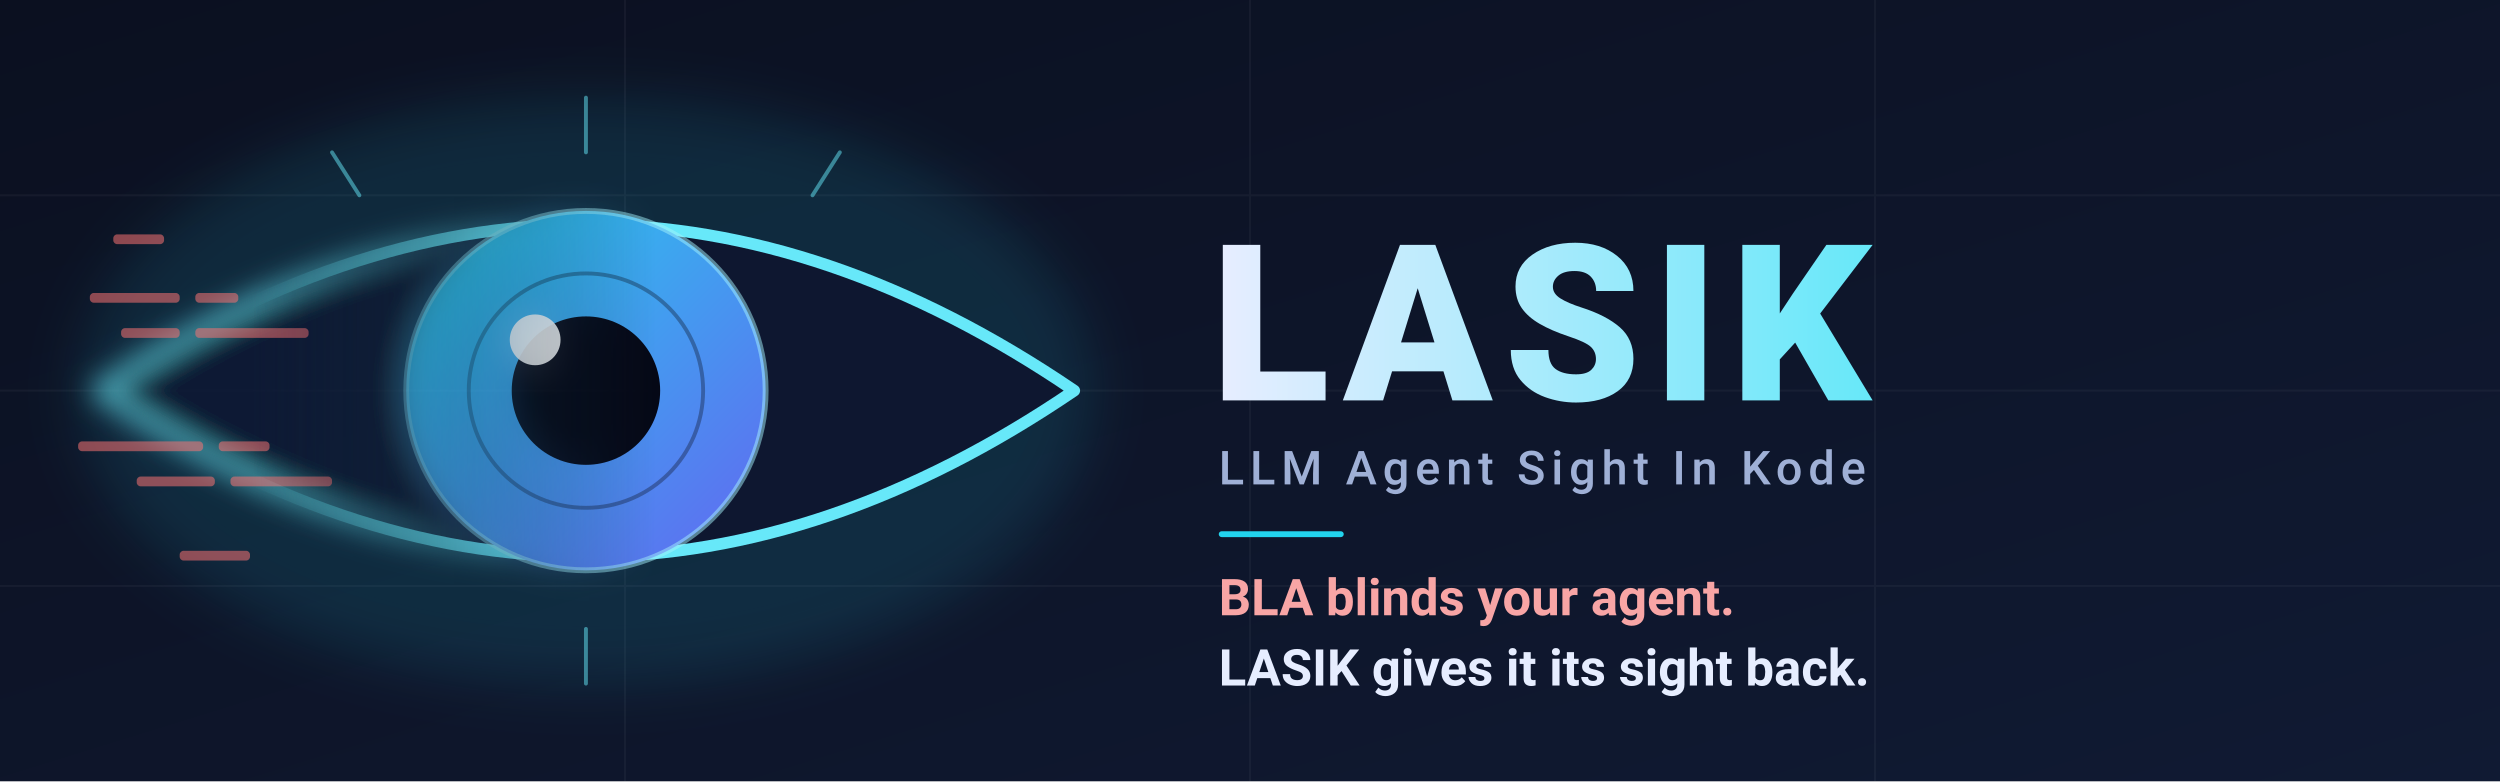
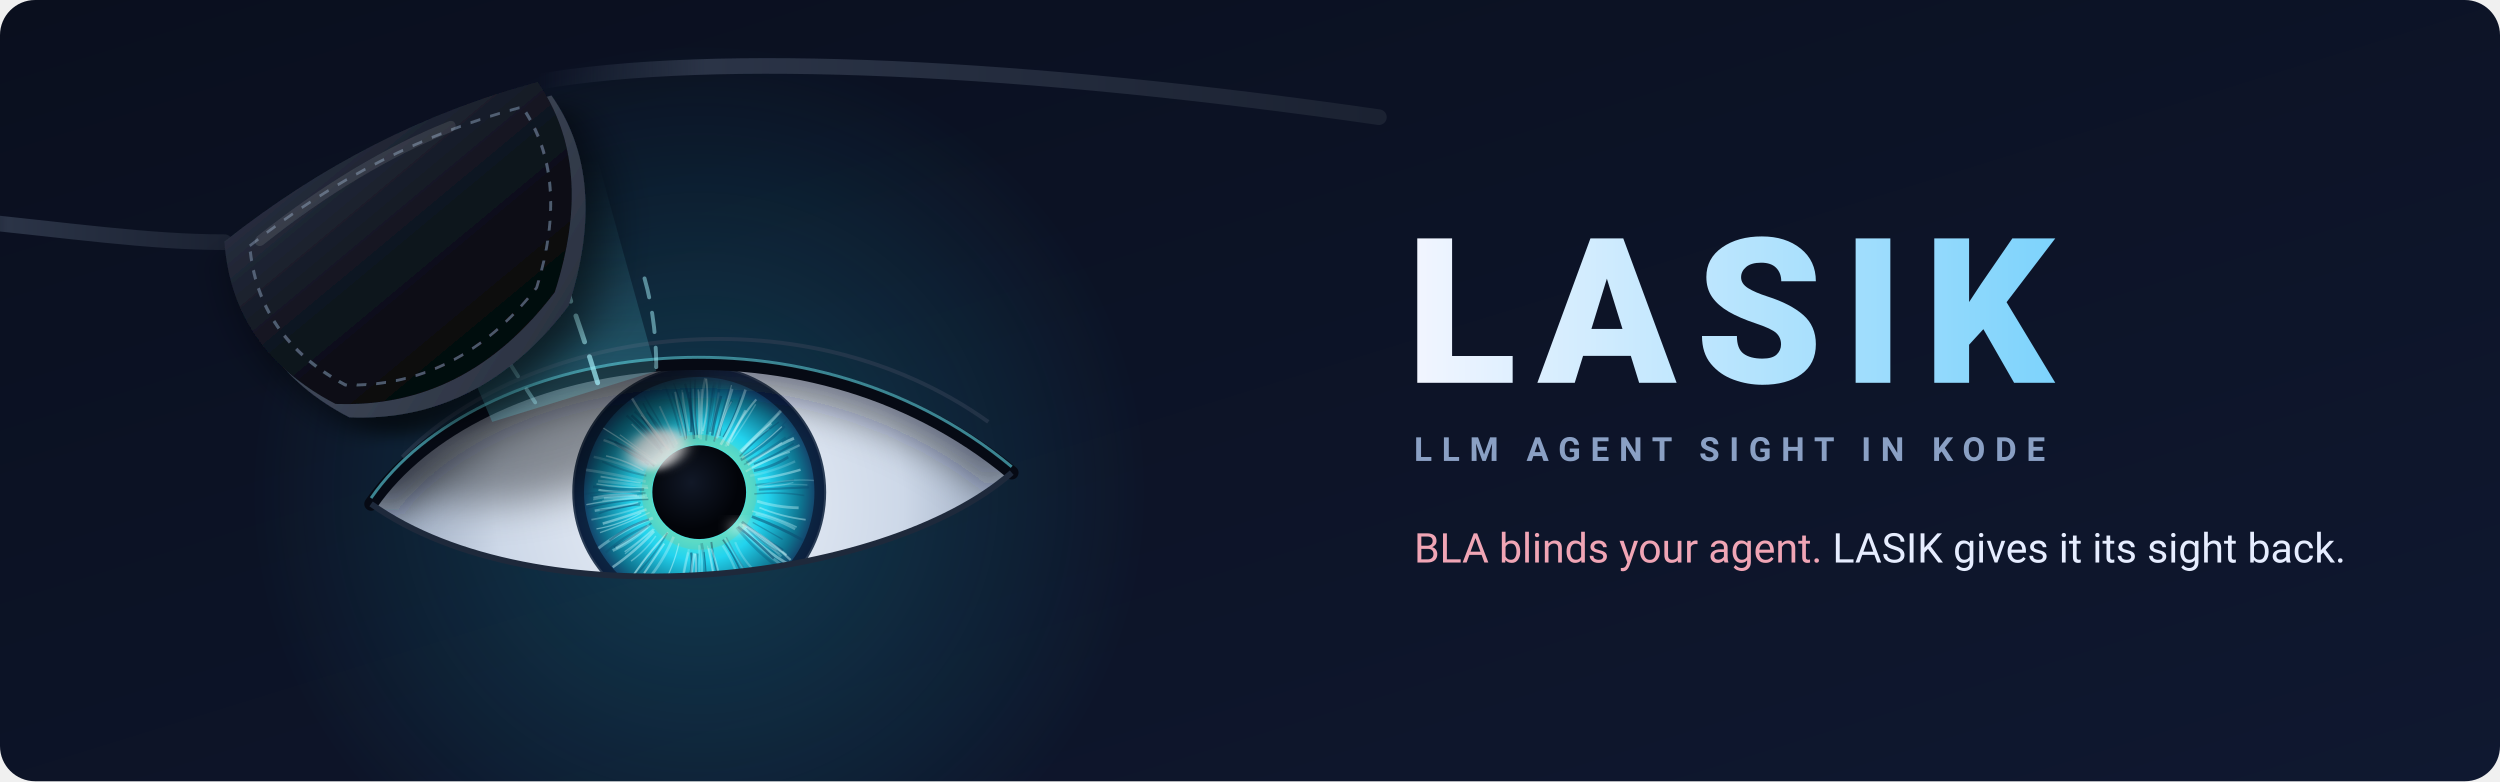
<svg xmlns="http://www.w3.org/2000/svg" viewBox="0 0 1280 400" width="1280" height="400" role="img" aria-labelledby="t d">
  <defs>
    <linearGradient id="bg" x1="0" y1="0" x2="1" y2="1">
-       <stop offset="0" stop-color="#0b1020" />
-       <stop offset="1" stop-color="#101a33" />
-     </linearGradient>
-     <linearGradient id="iris" x1="0" y1="0" x2="1" y2="1">
-       <stop offset="0" stop-color="#22d3ee" />
-       <stop offset="1" stop-color="#6366f1" />
+       <stop offset="0" stop-color="#0a0f1e" />
+       <stop offset="1" stop-color="#0f1830" />
    </linearGradient>
    <linearGradient id="word" x1="0" y1="0" x2="1" y2="0">
-       <stop offset="0" stop-color="#e6edff" />
-       <stop offset="1" stop-color="#67e8f9" />
-     </linearGradient>
-     <linearGradient id="fadeSharp" x1="60" y1="0" x2="520" y2="0" gradientUnits="userSpaceOnUse">
-       <stop offset="0.15" stop-color="#000" />
-       <stop offset="0.6" stop-color="#fff" />
-     </linearGradient>
-     <linearGradient id="fadeBlur" x1="60" y1="0" x2="520" y2="0" gradientUnits="userSpaceOnUse">
-       <stop offset="0.15" stop-color="#fff" />
-       <stop offset="0.6" stop-color="#000" />
-     </linearGradient>
-     <mask id="mSharp" maskUnits="userSpaceOnUse" x="0" y="0" width="640" height="400">
-       <rect width="640" height="400" fill="url(#fadeSharp)" />
-     </mask>
-     <mask id="mBlur" maskUnits="userSpaceOnUse" x="0" y="0" width="640" height="400">
-       <rect width="640" height="400" fill="url(#fadeBlur)" />
-     </mask>
-     <filter id="blur" x="-20%" y="-20%" width="140%" height="140%">
-       <feGaussianBlur stdDeviation="7" />
+       <stop offset="0" stop-color="#f1f5ff" />
+       <stop offset="1" stop-color="#7dd3fc" />
+     </linearGradient>
+     <clipPath id="card">
+       <rect width="1280" height="400" rx="18" />
+     </clipPath>
+     <clipPath id="eyeClip">
+       <path d="M184,238 C238,160 404,132 512,222 C446,280 268,298 184,238 Z" />
+     </clipPath>
+     <radialGradient id="sclera" cx="352" cy="238" r="190" gradientUnits="userSpaceOnUse">
+       <stop offset="0" stop-color="#eef3fa" />
+       <stop offset="0.55" stop-color="#cdd8e8" />
+       <stop offset="1" stop-color="#7d8ea8" />
+     </radialGradient>
+     <radialGradient id="iris" cx="352" cy="232" r="64" gradientUnits="userSpaceOnUse">
+       <stop offset="0.3" stop-color="#5eead4" />
+       <stop offset="0.55" stop-color="#22d3ee" />
+       <stop offset="0.82" stop-color="#0e7490" />
+       <stop offset="1" stop-color="#172554" />
+     </radialGradient>
+     <radialGradient id="pupil" cx="348" cy="227" r="24" gradientUnits="userSpaceOnUse">
+       <stop offset="0" stop-color="#111827" />
+       <stop offset="1" stop-color="#020409" />
+     </radialGradient>
+     <radialGradient id="glow" cx="352" cy="232" r="230" gradientUnits="userSpaceOnUse">
+       <stop offset="0" stop-color="#22d3ee" stop-opacity="0.22" />
+       <stop offset="1" stop-color="#22d3ee" stop-opacity="0" />
+     </radialGradient>
+     <linearGradient id="lidShade" x1="0" y1="0" x2="0" y2="1">
+       <stop offset="0" stop-color="#0b1222" stop-opacity="0.75" />
+       <stop offset="1" stop-color="#0b1222" stop-opacity="0" />
+     </linearGradient>
+     <linearGradient id="patchFace" x1="0" y1="0" x2="0.35" y2="1">
+       <stop offset="0" stop-color="#2a3142" />
+       <stop offset="0.45" stop-color="#121722" />
+       <stop offset="1" stop-color="#05070c" />
+     </linearGradient>
+     <linearGradient id="patchLining" x1="0" y1="0" x2="1" y2="1">
+       <stop offset="0" stop-color="#4b5568" />
+       <stop offset="1" stop-color="#262d3b" />
+     </linearGradient>
+     <linearGradient id="strap" x1="0" y1="0" x2="1" y2="0">
+       <stop offset="0" stop-color="#2b3447" stop-opacity="0" />
+       <stop offset="0.2" stop-color="#2b3447" />
+       <stop offset="1" stop-color="#1b2232" />
+     </linearGradient>
+     <linearGradient id="light" x1="0" y1="1" x2="0" y2="0">
+       <stop offset="0" stop-color="#67e8f9" stop-opacity="0.32" />
+       <stop offset="1" stop-color="#67e8f9" stop-opacity="0" />
+     </linearGradient>
+     <filter id="blur3" x="-50%" y="-50%" width="200%" height="200%">
+       <feGaussianBlur stdDeviation="3" />
    </filter>
-     <filter id="glow" x="-30%" y="-30%" width="160%" height="160%">
-       <feGaussianBlur stdDeviation="14" />
+     <filter id="blur10" x="-50%" y="-50%" width="200%" height="200%">
+       <feGaussianBlur stdDeviation="10" />
    </filter>
-     <g id="eye">
-       <path d="M50 200 Q300 30 550 200 Q300 370 50 200 Z" fill="#0e1730" stroke="#67e8f9" stroke-width="6" stroke-linejoin="round" />
-       <circle cx="300" cy="200" r="92" fill="url(#iris)" />
-       <circle cx="300" cy="200" r="92" fill="none" stroke="#a5f3fc" stroke-opacity=".5" stroke-width="3" />
-       <circle cx="300" cy="200" r="60" fill="none" stroke="#0b1020" stroke-opacity=".35" stroke-width="2" />
-       <circle cx="300" cy="200" r="38" fill="#050816" />
-       <circle cx="274" cy="174" r="13" fill="#fff" fill-opacity=".9" />
+     <filter id="drop" x="-40%" y="-40%" width="180%" height="180%">
+       <feDropShadow dx="6" dy="16" stdDeviation="12" flood-color="#000" flood-opacity="0.6" />
+     </filter>
+   </defs>
+   <rect width="1280" height="400" rx="18" fill="url(#bg)" />
+   <g clip-path="url(#card)">
+     <g transform="translate(6 20)">
+       <circle cx="352" cy="232" r="230" fill="url(#glow)" />
+       <g clip-path="url(#eyeClip)">
+         <path d="M184,238 C238,160 404,132 512,222 C446,280 268,298 184,238 Z" fill="url(#sclera)" />
+         <circle cx="352" cy="232" r="64" fill="url(#iris)" />
+         <path d="M355.5,205.6 Q356.9,191.4 359.2,177.3" stroke="#0c4a6e" stroke-opacity="0.30" stroke-width="0.99" fill="none" />
+         <path d="M344.8,205.4 Q342.2,193.1 338.2,181.1" stroke="#0c4a6e" stroke-opacity="0.30" stroke-width="0.83" fill="none" />
+         <path d="M349.7,202.8 Q347.2,188.5 347.5,173.9" stroke="#0c4a6e" stroke-opacity="0.58" stroke-width="0.75" fill="none" />
+         <path d="M345.5,204.8 Q341.7,192.9 339.7,180.6" stroke="#cffafe" stroke-opacity="0.40" stroke-width="0.99" fill="none" />
+         <path d="M336.2,210.0 Q326.6,198.9 319.2,186.1" stroke="#0c4a6e" stroke-opacity="0.31" stroke-width="1.36" fill="none" />
+         <path d="M336.0,252.6 Q324.5,264.4 315.9,278.5" stroke="#cffafe" stroke-opacity="0.47" stroke-width="1.01" fill="none" />
+         <path d="M376.8,250.7 Q384.6,255.6 391.5,261.8" stroke="#cffafe" stroke-opacity="0.22" stroke-width="0.91" fill="none" />
+         <path d="M352.7,205.0 Q353.0,192.1 353.4,179.2" stroke="#cffafe" stroke-opacity="0.27" stroke-width="1.45" fill="none" />
+         <path d="M345.5,204.6 Q344.7,189.8 338.8,176.1" stroke="#0c4a6e" stroke-opacity="0.58" stroke-width="0.65" fill="none" />
+         <path d="M353.6,202.2 Q352.0,187.8 355.1,173.6" stroke="#cffafe" stroke-opacity="0.28" stroke-width="1.27" fill="none" />
+         <path d="M370.4,257.6 Q374.3,267.1 382.2,274.0" stroke="#cffafe" stroke-opacity="0.25" stroke-width="1.10" fill="none" />
+         <path d="M325.5,249.8 Q317.6,257.3 307.7,261.9" stroke="#cffafe" stroke-opacity="0.37" stroke-width="1.46" fill="none" />
+         <path d="M376.8,217.9 Q387.9,209.9 400.5,204.4" stroke="#cffafe" stroke-opacity="0.45" stroke-width="1.47" fill="none" />
+         <path d="M329.0,218.6 Q318.3,209.7 305.0,204.7" stroke="#0c4a6e" stroke-opacity="0.57" stroke-width="0.86" fill="none" />
+         <path d="M338.9,254.8 Q334.6,265.3 327.6,274.4" stroke="#cffafe" stroke-opacity="0.33" stroke-width="1.41" fill="none" />
+         <path d="M353.8,261.0 Q352.2,276.4 355.8,291.6" stroke="#cffafe" stroke-opacity="0.25" stroke-width="1.19" fill="none" />
+         <path d="M327.5,247.8 Q318.6,255.1 308.2,260.2" stroke="#0c4a6e" stroke-opacity="0.45" stroke-width="1.02" fill="none" />
+         <path d="M339.1,209.4 Q331.7,195.9 323.8,182.6" stroke="#0c4a6e" stroke-opacity="0.30" stroke-width="0.85" fill="none" />
+         <path d="M326.1,217.9 Q315.5,209.6 302.6,205.2" stroke="#0c4a6e" stroke-opacity="0.41" stroke-width="1.04" fill="none" />
+         <path d="M321.6,231.3 Q311.0,232.7 300.4,230.8" stroke="#cffafe" stroke-opacity="0.45" stroke-width="1.15" fill="none" />
+         <path d="M374.2,249.8 Q384.7,261.7 398.7,269.5" stroke="#cffafe" stroke-opacity="0.45" stroke-width="1.42" fill="none" />
+         <path d="M347.0,202.2 Q343.2,191.3 343.2,179.6" stroke="#cffafe" stroke-opacity="0.23" stroke-width="0.67" fill="none" />
+         <path d="M351.1,263.4 Q349.8,276.1 350.4,289.0" stroke="#0c4a6e" stroke-opacity="0.33" stroke-width="1.47" fill="none" />
+         <path d="M357.9,201.8 Q360.7,191.5 362.0,180.9" stroke="#cffafe" stroke-opacity="0.21" stroke-width="1.05" fill="none" />
+         <path d="M352.1,201.8 Q351.3,191.1 352.1,180.4" stroke="#cffafe" stroke-opacity="0.20" stroke-width="0.81" fill="none" />
+         <path d="M346.4,262.8 Q343.9,271.9 343.0,281.3" stroke="#cffafe" stroke-opacity="0.24" stroke-width="1.38" fill="none" />
+         <path d="M323.1,232.9 Q309.6,234.1 296.1,233.8" stroke="#0c4a6e" stroke-opacity="0.30" stroke-width="1.12" fill="none" />
+         <path d="M362.4,203.2 Q363.3,193.4 368.8,185.1" stroke="#0c4a6e" stroke-opacity="0.34" stroke-width="1.24" fill="none" />
+         <path d="M374.7,248.3 Q386.3,255.3 396.7,264.2" stroke="#cffafe" stroke-opacity="0.45" stroke-width="1.09" fill="none" />
+         <path d="M336.0,207.6 Q332.2,198.2 325.0,190.9" stroke="#0c4a6e" stroke-opacity="0.31" stroke-width="1.02" fill="none" />
+         <path d="M375.3,252.6 Q384.2,261.9 394.5,269.6" stroke="#cffafe" stroke-opacity="0.26" stroke-width="1.40" fill="none" />
+         <path d="M374.8,213.3 Q387.5,205.7 397.5,194.6" stroke="#0c4a6e" stroke-opacity="0.29" stroke-width="0.70" fill="none" />
+         <path d="M351.7,204.2 Q352.4,191.8 351.5,179.4" stroke="#cffafe" stroke-opacity="0.41" stroke-width="0.83" fill="none" />
+         <path d="M354.5,262.6 Q355.7,272.7 356.1,282.7" stroke="#0c4a6e" stroke-opacity="0.45" stroke-width="0.61" fill="none" />
+         <path d="M375.9,250.0 Q383.9,257.5 393.3,263.1" stroke="#cffafe" stroke-opacity="0.18" stroke-width="1.46" fill="none" />
+         <path d="M352.0,259.1 Q352.1,271.9 352.0,284.7" stroke="#cffafe" stroke-opacity="0.24" stroke-width="1.00" fill="none" />
+         <path d="M356.8,260.6 Q359.2,271.1 360.4,281.8" stroke="#cffafe" stroke-opacity="0.39" stroke-width="1.00" fill="none" />
+         <path d="M334.5,253.9 Q324.8,265.6 315.5,277.6" stroke="#cffafe" stroke-opacity="0.20" stroke-width="0.65" fill="none" />
+         <path d="M371.2,250.0 Q381.3,262.7 394.6,272.0" stroke="#0c4a6e" stroke-opacity="0.31" stroke-width="1.41" fill="none" />
+         <path d="M358.2,257.5 Q360.2,273.5 365.8,288.6" stroke="#0c4a6e" stroke-opacity="0.53" stroke-width="0.99" fill="none" />
+         <path d="M320.8,237.5 Q309.6,239.6 298.5,241.5" stroke="#cffafe" stroke-opacity="0.37" stroke-width="1.28" fill="none" />
+         <path d="M353.2,258.1 Q355.8,270.3 354.2,282.8" stroke="#0c4a6e" stroke-opacity="0.28" stroke-width="1.36" fill="none" />
+         <path d="M373.3,215.5 Q385.7,208.5 395.7,198.2" stroke="#0c4a6e" stroke-opacity="0.39" stroke-width="1.46" fill="none" />
+         <path d="M359.9,205.6 Q364.7,191.5 368.5,177.1" stroke="#cffafe" stroke-opacity="0.45" stroke-width="0.63" fill="none" />
+         <path d="M378.1,223.6 Q390.0,221.4 401.1,216.2" stroke="#cffafe" stroke-opacity="0.20" stroke-width="1.21" fill="none" />
+         <path d="M328.3,245.2 Q313.1,250.9 300.1,260.9" stroke="#cffafe" stroke-opacity="0.37" stroke-width="1.46" fill="none" />
+         <path d="M373.8,247.2 Q383.8,255.2 394.9,261.8" stroke="#0c4a6e" stroke-opacity="0.43" stroke-width="1.48" fill="none" />
+         <path d="M341.6,258.2 Q338.8,270.7 332.2,281.8" stroke="#cffafe" stroke-opacity="0.48" stroke-width="0.63" fill="none" />
+         <path d="M322.0,227.2 Q311.7,225.8 301.5,224.0" stroke="#cffafe" stroke-opacity="0.39" stroke-width="0.91" fill="none" />
+         <path d="M325.2,233.7 Q314.2,234.6 303.2,235.1" stroke="#cffafe" stroke-opacity="0.31" stroke-width="1.29" fill="none" />
+         <path d="M368.4,206.5 Q375.0,197.0 380.9,187.0" stroke="#cffafe" stroke-opacity="0.30" stroke-width="0.72" fill="none" />
+         <path d="M374.9,217.9 Q388.5,210.7 401.1,201.8" stroke="#0c4a6e" stroke-opacity="0.27" stroke-width="0.84" fill="none" />
+         <path d="M372.5,248.1 Q384.4,254.9 394.0,264.9" stroke="#cffafe" stroke-opacity="0.24" stroke-width="1.43" fill="none" />
+         <path d="M380.0,217.6 Q390.7,213.4 400.4,207.1" stroke="#0c4a6e" stroke-opacity="0.41" stroke-width="0.97" fill="none" />
+         <path d="M335.7,210.5 Q330.5,200.5 322.3,192.7" stroke="#cffafe" stroke-opacity="0.38" stroke-width="0.63" fill="none" />
+         <path d="M351.0,202.8 Q349.0,188.5 350.0,174.0" stroke="#0c4a6e" stroke-opacity="0.53" stroke-width="0.92" fill="none" />
+         <path d="M356.2,202.4 Q358.5,189.1 359.9,175.6" stroke="#0c4a6e" stroke-opacity="0.27" stroke-width="1.47" fill="none" />
+         <path d="M381.9,230.0 Q394.5,227.3 407.4,228.3" stroke="#cffafe" stroke-opacity="0.19" stroke-width="0.70" fill="none" />
+         <path d="M320.2,233.6 Q309.0,232.4 297.8,234.8" stroke="#cffafe" stroke-opacity="0.37" stroke-width="1.02" fill="none" />
+         <path d="M358.1,260.9 Q363.0,272.9 363.3,285.9" stroke="#cffafe" stroke-opacity="0.40" stroke-width="1.05" fill="none" />
+         <path d="M330.3,217.5 Q316.8,207.8 302.6,199.0" stroke="#cffafe" stroke-opacity="0.47" stroke-width="0.67" fill="none" />
+         <path d="M324.0,216.7 Q314.5,209.3 303.0,205.3" stroke="#cffafe" stroke-opacity="0.32" stroke-width="1.16" fill="none" />
+         <path d="M326.3,245.9 Q315.1,249.4 306.0,256.8" stroke="#0c4a6e" stroke-opacity="0.43" stroke-width="1.12" fill="none" />
+         <path d="M322.0,237.4 Q311.8,240.9 301.0,241.2" stroke="#0c4a6e" stroke-opacity="0.40" stroke-width="0.71" fill="none" />
+         <path d="M346.7,261.2 Q343.3,276.0 341.3,291.0" stroke="#cffafe" stroke-opacity="0.23" stroke-width="1.03" fill="none" />
+         <path d="M376.4,250.4 Q384.1,257.7 393.3,263.0" stroke="#0c4a6e" stroke-opacity="0.29" stroke-width="0.85" fill="none" />
+         <path d="M373.1,211.0 Q383.8,200.8 394.2,190.0" stroke="#cffafe" stroke-opacity="0.38" stroke-width="1.48" fill="none" />
+         <path d="M364.1,256.3 Q372.4,268.1 376.8,282.0" stroke="#0c4a6e" stroke-opacity="0.58" stroke-width="0.85" fill="none" />
+         <path d="M323.5,220.9 Q314.5,215.8 304.3,213.4" stroke="#cffafe" stroke-opacity="0.46" stroke-width="0.77" fill="none" />
+         <path d="M324.9,223.5 Q313.2,221.4 302.3,216.3" stroke="#0c4a6e" stroke-opacity="0.30" stroke-width="1.01" fill="none" />
+         <path d="M347.9,201.3 Q348.4,188.7 344.7,176.4" stroke="#0c4a6e" stroke-opacity="0.60" stroke-width="1.17" fill="none" />
+         <path d="M325.7,234.9 Q309.8,235.3 294.2,238.4" stroke="#cffafe" stroke-opacity="0.42" stroke-width="0.71" fill="none" />
+         <path d="M365.4,208.6 Q370.6,199.3 376.0,190.1" stroke="#cffafe" stroke-opacity="0.25" stroke-width="1.20" fill="none" />
+         <path d="M381.6,236.6 Q392.0,239.8 402.9,240.0" stroke="#cffafe" stroke-opacity="0.38" stroke-width="1.43" fill="none" />
+         <path d="M372.5,211.7 Q383.5,202.6 392.8,191.7" stroke="#cffafe" stroke-opacity="0.18" stroke-width="1.00" fill="none" />
+         <path d="M325.3,249.3 Q313.5,254.2 304.1,263.0" stroke="#0c4a6e" stroke-opacity="0.34" stroke-width="1.21" fill="none" />
+         <path d="M325.9,229.9 Q312.5,229.8 299.4,227.8" stroke="#cffafe" stroke-opacity="0.40" stroke-width="0.73" fill="none" />
+         <path d="M380.6,228.3 Q390.7,227.5 400.6,225.7" stroke="#0c4a6e" stroke-opacity="0.28" stroke-width="1.15" fill="none" />
+         <path d="M335.7,252.8 Q328.4,265.9 317.4,276.3" stroke="#0c4a6e" stroke-opacity="0.33" stroke-width="0.86" fill="none" />
+         <path d="M324.5,232.5 Q308.6,230.7 292.7,233.0" stroke="#0c4a6e" stroke-opacity="0.28" stroke-width="1.02" fill="none" />
+         <path d="M379.0,244.5 Q392.6,249.6 405.3,256.7" stroke="#0c4a6e" stroke-opacity="0.53" stroke-width="1.42" fill="none" />
+         <path d="M364.2,203.8 Q370.1,194.0 373.2,183.0" stroke="#0c4a6e" stroke-opacity="0.53" stroke-width="0.69" fill="none" />
+         <path d="M364.0,259.3 Q370.3,268.7 373.1,279.8" stroke="#cffafe" stroke-opacity="0.26" stroke-width="1.20" fill="none" />
+         <path d="M326.0,235.7 Q309.9,236.0 294.3,240.2" stroke="#0c4a6e" stroke-opacity="0.43" stroke-width="0.74" fill="none" />
+         <path d="M380.8,243.1 Q391.5,245.5 401.1,250.9" stroke="#cffafe" stroke-opacity="0.32" stroke-width="1.35" fill="none" />
+         <path d="M328.5,250.8 Q321.5,257.1 313.8,262.5" stroke="#cffafe" stroke-opacity="0.39" stroke-width="0.68" fill="none" />
+         <path d="M324.5,222.8 Q311.7,216.9 298.0,213.9" stroke="#cffafe" stroke-opacity="0.20" stroke-width="1.23" fill="none" />
+         <path d="M382.8,239.9 Q394.2,244.6 406.5,246.1" stroke="#cffafe" stroke-opacity="0.41" stroke-width="0.90" fill="none" />
+         <path d="M329.8,254.4 Q324.5,261.9 317.1,267.3" stroke="#cffafe" stroke-opacity="0.35" stroke-width="0.75" fill="none" />
+         <path d="M329.1,251.0 Q321.6,257.2 314.0,263.5" stroke="#cffafe" stroke-opacity="0.32" stroke-width="0.65" fill="none" />
+         <path d="M332.3,209.8 Q325.9,200.2 317.2,192.6" stroke="#0c4a6e" stroke-opacity="0.51" stroke-width="1.34" fill="none" />
+         <path d="M373.7,211.4 Q380.1,202.9 389.0,196.9" stroke="#cffafe" stroke-opacity="0.30" stroke-width="1.29" fill="none" />
+         <path d="M379.0,219.3 Q391.3,213.8 403.4,207.9" stroke="#cffafe" stroke-opacity="0.30" stroke-width="1.16" fill="none" />
+         <path d="M353.9,200.7 Q357.3,187.5 355.6,173.9" stroke="#cffafe" stroke-opacity="0.47" stroke-width="0.92" fill="none" />
+         <path d="M334.1,258.3 Q329.0,265.9 323.8,273.5" stroke="#cffafe" stroke-opacity="0.48" stroke-width="1.03" fill="none" />
+         <path d="M347.9,262.9 Q348.9,272.0 345.6,280.6" stroke="#0c4a6e" stroke-opacity="0.59" stroke-width="1.15" fill="none" />
+         <path d="M379.1,241.7 Q390.9,244.6 401.9,249.9" stroke="#cffafe" stroke-opacity="0.35" stroke-width="0.81" fill="none" />
+         <path d="M363.0,207.7 Q371.0,194.4 375.7,179.5" stroke="#cffafe" stroke-opacity="0.44" stroke-width="1.37" fill="none" />
+         <path d="M371.9,249.7 Q381.5,257.3 390.2,266.0" stroke="#0c4a6e" stroke-opacity="0.60" stroke-width="1.24" fill="none" />
+         <path d="M380.0,221.0 Q389.4,219.2 397.6,214.0" stroke="#0c4a6e" stroke-opacity="0.43" stroke-width="1.41" fill="none" />
+         <path d="M366.6,208.2 Q372.0,195.2 381.2,184.5" stroke="#cffafe" stroke-opacity="0.45" stroke-width="1.10" fill="none" />
+         <path d="M379.4,247.5 Q387.1,251.8 394.7,256.2" stroke="#0c4a6e" stroke-opacity="0.34" stroke-width="0.66" fill="none" />
+         <path d="M324.2,234.4 Q313.3,235.3 302.4,236.3" stroke="#cffafe" stroke-opacity="0.26" stroke-width="0.60" fill="none" />
+         <path d="M328.9,252.0 Q319.3,262.3 307.7,270.4" stroke="#cffafe" stroke-opacity="0.45" stroke-width="1.31" fill="none" />
+         <path d="M356.2,259.4 Q359.3,273.3 360.4,287.5" stroke="#cffafe" stroke-opacity="0.24" stroke-width="0.68" fill="none" />
+         <path d="M365.9,207.1 Q371.3,198.9 375.5,190.0" stroke="#cffafe" stroke-opacity="0.27" stroke-width="1.05" fill="none" />
+         <path d="M333.2,208.5 Q327.9,198.1 318.9,190.6" stroke="#0c4a6e" stroke-opacity="0.33" stroke-width="1.34" fill="none" />
+         <path d="M365.3,255.5 Q372.8,267.3 379.1,279.8" stroke="#cffafe" stroke-opacity="0.22" stroke-width="1.15" fill="none" />
+         <path d="M333.1,212.0 Q324.9,201.4 314.8,192.7" stroke="#0c4a6e" stroke-opacity="0.41" stroke-width="1.19" fill="none" />
+         <path d="M382.0,229.0 Q396.0,224.9 410.8,226.0" stroke="#cffafe" stroke-opacity="0.22" stroke-width="0.72" fill="none" />
+         <path d="M349.4,204.8 Q348.1,192.7 347.0,180.6" stroke="#0c4a6e" stroke-opacity="0.39" stroke-width="1.35" fill="none" />
+         <path d="M350.4,203.9 Q349.4,191.5 348.9,179.0" stroke="#cffafe" stroke-opacity="0.19" stroke-width="0.96" fill="none" />
+         <path d="M374.1,212.0 Q379.6,204.4 387.9,199.6" stroke="#cffafe" stroke-opacity="0.24" stroke-width="0.84" fill="none" />
+         <path d="M322.3,242.6 Q311.6,248.7 299.4,250.8" stroke="#cffafe" stroke-opacity="0.44" stroke-width="0.65" fill="none" />
+         <path d="M324.6,226.6 Q309.3,222.7 293.6,220.5" stroke="#cffafe" stroke-opacity="0.25" stroke-width="1.41" fill="none" />
+         <path d="M326.6,242.4 Q314.2,248.3 301.2,252.7" stroke="#cffafe" stroke-opacity="0.38" stroke-width="0.70" fill="none" />
+         <path d="M340.7,207.4 Q336.2,197.7 331.7,188.0" stroke="#cffafe" stroke-opacity="0.33" stroke-width="0.94" fill="none" />
+         <path d="M321.2,234.2 Q309.4,233.2 297.7,235.8" stroke="#cffafe" stroke-opacity="0.29" stroke-width="0.84" fill="none" />
+         <path d="M335.2,205.5 Q328.1,196.7 323.2,186.5" stroke="#0c4a6e" stroke-opacity="0.41" stroke-width="0.82" fill="none" />
+         <path d="M361.9,204.0 Q363.6,194.3 368.5,185.6" stroke="#cffafe" stroke-opacity="0.31" stroke-width="0.68" fill="none" />
+         <path d="M323.2,239.3 Q310.3,243.7 296.8,246.1" stroke="#cffafe" stroke-opacity="0.29" stroke-width="0.89" fill="none" />
+         <path d="M327.0,213.9 Q319.0,208.4 311.4,202.6" stroke="#cffafe" stroke-opacity="0.41" stroke-width="0.61" fill="none" />
+         <path d="M325.2,215.9 Q315.8,213.0 308.7,206.0" stroke="#0c4a6e" stroke-opacity="0.31" stroke-width="1.42" fill="none" />
+         <path d="M346.8,200.7 Q344.7,190.9 343.5,180.9" stroke="#cffafe" stroke-opacity="0.35" stroke-width="0.77" fill="none" />
+         <path d="M342.6,203.1 Q339.3,188.9 333.5,175.4" stroke="#0c4a6e" stroke-opacity="0.30" stroke-width="1.03" fill="none" />
+         <path d="M326.6,249.0 Q318.1,255.0 309.3,260.7" stroke="#cffafe" stroke-opacity="0.32" stroke-width="1.47" fill="none" />
+         <path d="M360.8,204.4 Q365.1,191.9 368.9,179.1" stroke="#cffafe" stroke-opacity="0.41" stroke-width="1.37" fill="none" />
+         <path d="M325.6,229.1 Q312.9,227.3 300.2,226.3" stroke="#cffafe" stroke-opacity="0.23" stroke-width="1.41" fill="none" />
+         <path d="M359.6,206.1 Q364.0,190.3 368.8,174.6" stroke="#0c4a6e" stroke-opacity="0.38" stroke-width="0.93" fill="none" />
+         <path d="M330.2,210.0 Q323.8,203.6 317.4,197.1" stroke="#cffafe" stroke-opacity="0.37" stroke-width="0.75" fill="none" />
+         <path d="M380.2,232.9 Q393.0,231.6 405.8,233.7" stroke="#0c4a6e" stroke-opacity="0.35" stroke-width="0.81" fill="none" />
+         <path d="M376.1,216.8 Q386.5,210.9 396.3,204.0" stroke="#0c4a6e" stroke-opacity="0.30" stroke-width="1.25" fill="none" />
+         <path d="M374.1,248.4 Q387.4,256.2 398.8,266.7" stroke="#cffafe" stroke-opacity="0.46" stroke-width="1.15" fill="none" />
+         <path d="M357.8,201.2 Q361.2,188.0 362.8,174.4" stroke="#0c4a6e" stroke-opacity="0.33" stroke-width="1.48" fill="none" />
+         <path d="M358.6,203.0 Q360.3,192.7 363.2,182.7" stroke="#0c4a6e" stroke-opacity="0.54" stroke-width="1.32" fill="none" />
+         <path d="M382.5,230.7 Q395.4,230.0 408.3,229.5" stroke="#0c4a6e" stroke-opacity="0.40" stroke-width="1.14" fill="none" />
+         <path d="M365.8,255.1 Q372.4,267.6 380.3,279.3" stroke="#0c4a6e" stroke-opacity="0.29" stroke-width="0.73" fill="none" />
+         <path d="M325.0,240.8 Q313.9,244.8 302.6,248.1" stroke="#cffafe" stroke-opacity="0.43" stroke-width="1.30" fill="none" />
+         <path d="M373.9,214.6 Q384.8,207.5 394.3,198.4" stroke="#cffafe" stroke-opacity="0.43" stroke-width="0.68" fill="none" />
+         <path d="M378.9,215.8 Q387.0,211.9 394.3,206.6" stroke="#cffafe" stroke-opacity="0.35" stroke-width="0.81" fill="none" />
+         <path d="M381.9,225.4 Q393.1,223.7 403.9,220.5" stroke="#cffafe" stroke-opacity="0.43" stroke-width="1.24" fill="none" />
+         <path d="M350.1,263.5 Q351.1,273.8 348.8,283.9" stroke="#cffafe" stroke-opacity="0.44" stroke-width="1.12" fill="none" />
+         <path d="M321.7,238.5 Q310.8,239.1 300.5,243.0" stroke="#0c4a6e" stroke-opacity="0.40" stroke-width="0.80" fill="none" />
+         <path d="M381.7,228.9 Q391.1,229.7 400.2,227.0" stroke="#cffafe" stroke-opacity="0.23" stroke-width="0.64" fill="none" />
+         <path d="M349.6,263.3 Q347.6,272.0 348.2,281.0" stroke="#cffafe" stroke-opacity="0.41" stroke-width="1.38" fill="none" />
+         <path d="M375.8,221.4 Q386.6,215.2 398.4,211.3" stroke="#cffafe" stroke-opacity="0.34" stroke-width="1.07" fill="none" />
+         <path d="M372.7,213.7 Q381.9,203.9 392.8,196.1" stroke="#0c4a6e" stroke-opacity="0.44" stroke-width="0.76" fill="none" />
+         <path d="M334.1,208.7 Q328.1,201.0 322.3,193.3" stroke="#0c4a6e" stroke-opacity="0.53" stroke-width="0.90" fill="none" />
+         <path d="M323.8,230.6 Q310.7,231.0 297.6,229.2" stroke="#0c4a6e" stroke-opacity="0.41" stroke-width="1.41" fill="none" />
+         <path d="M336.7,210.5 Q325.8,197.9 317.4,183.6" stroke="#cffafe" stroke-opacity="0.47" stroke-width="1.24" fill="none" />
+         <circle cx="352" cy="232" r="62" fill="none" stroke="#0b1f3a" stroke-width="6" stroke-opacity="0.85" />
+         <circle cx="352" cy="232" r="27" fill="none" stroke="#f59e0b" stroke-opacity="0.12" stroke-width="5" />
+         <circle cx="352" cy="232" r="24" fill="url(#pupil)" />
+         <path d="M184,238 C238,160 404,132 512,222" fill="none" stroke="#0b1222" stroke-opacity="0.55" stroke-width="26" filter="url(#blur10)" />
+         <ellipse cx="330" cy="210" rx="15" ry="10" fill="#ffffff" opacity="0.9" filter="url(#blur3)" transform="rotate(-20 330 210)" />
+         <ellipse cx="372" cy="250" rx="5" ry="3" fill="#ffffff" opacity="0.5" filter="url(#blur3)" />
+         <ellipse cx="236" cy="168" rx="120" ry="70" fill="#000" opacity="0.38" filter="url(#blur10)" />
+       </g>
+       <path d="M184,238 C238,160 404,132 512,222" fill="none" stroke="#060a14" stroke-width="7" stroke-linecap="round" />
+       <path d="M184,238 C238,160 404,132 512,222" fill="none" stroke="#67e8f9" stroke-opacity="0.55" stroke-width="1.5" transform="translate(0 -3)" />
+       <path d="M512,222 C446,280 268,298 184,238" fill="none" stroke="#1e293b" stroke-width="3" />
+       <path d="M200,214 C262,150 402,126 500,196" fill="none" stroke="#334155" stroke-opacity="0.55" stroke-width="2" />
+       <path d="M246,196 L196,80 L300,62 L330,170 Z" fill="url(#light)" opacity="0.8" />
+       <path d="M300,176 Q292,150 284,128" fill="none" stroke="#a5f3fc" stroke-opacity="0.7" stroke-width="2.5" stroke-linecap="round" stroke-dasharray="14 8" />
+       <path d="M330,168 Q330,140 322,116" fill="none" stroke="#a5f3fc" stroke-opacity="0.5" stroke-width="2" stroke-linecap="round" stroke-dasharray="10 8" />
+       <path d="M268,186 Q252,162 240,142" fill="none" stroke="#a5f3fc" stroke-opacity="0.4" stroke-width="2" stroke-linecap="round" stroke-dasharray="8 8" />
+       <path d="M-30,92 C30,98 70,104 109,104" fill="none" stroke="url(#strap)" stroke-width="8" stroke-linecap="round" />
+       <path d="M269,22 C360,6 520,14 700,40" fill="none" stroke="url(#strap)" stroke-width="8" stroke-linecap="round" />
+       <g transform="translate(206 112) rotate(-27) skewX(-8) scale(0.9 0.78)" filter="url(#drop)">
+         <path d="M-100,-66 Q0,-90 100,-66 Q116,0 70,62 Q0,104 -70,62 Q-116,0 -100,-66 Z" fill="url(#patchLining)" transform="translate(5 12)" />
+         <path d="M-100,-66 Q0,-90 100,-66 Q116,0 70,62 Q0,104 -70,62 Q-116,0 -100,-66 Z" fill="url(#patchFace)" />
+         <path d="M-87,-56 Q0,-77 87,-56 Q100,0 61,54 Q0,89 -61,54 Q-100,0 -87,-56 Z" fill="none" stroke="#64748b" stroke-opacity="0.75" stroke-width="1.8" stroke-dasharray="6 6" />
+         <path d="M-80,-56 Q-14,-72 44,-66" fill="none" stroke="#ffffff" stroke-opacity="0.1" stroke-width="7" stroke-linecap="round" />
+       </g>
    </g>
-   </defs>
-   <rect width="1280" height="400" fill="url(#bg)" />
-   <g stroke="#ffffff" stroke-opacity=".04" stroke-width="1">
-     <path d="M0 100H1280M0 200H1280M0 300H1280M320 0V400M640 0V400M960 0V400" />
-   </g>
-   <ellipse cx="300" cy="200" rx="260" ry="150" fill="#22d3ee" opacity=".12" filter="url(#glow)" />
-   <g mask="url(#mBlur)">
-     <g filter="url(#blur)" opacity=".85">
-       <use href="#eye" />
-     </g>
-   </g>
-   <g fill="#f87171" fill-opacity=".55">
-     <rect x="46" y="150" width="46" height="5" rx="2" />
-     <rect x="100" y="150" width="22" height="5" rx="2" />
-     <rect x="62" y="168" width="30" height="5" rx="2" />
-     <rect x="100" y="168" width="58" height="5" rx="2" />
-     <rect x="40" y="226" width="64" height="5" rx="2" />
-     <rect x="112" y="226" width="26" height="5" rx="2" />
-     <rect x="70" y="244" width="40" height="5" rx="2" />
-     <rect x="118" y="244" width="52" height="5" rx="2" />
-     <rect x="58" y="120" width="26" height="5" rx="2" />
-     <rect x="92" y="282" width="36" height="5" rx="2" />
-   </g>
-   <g mask="url(#mSharp)">
-     <use href="#eye" />
-   </g>
-   <g stroke="#67e8f9" stroke-opacity=".5" stroke-width="2" stroke-linecap="round">
-     <path d="M300 50V78M300 322V350M430 78l-14 22M170 78l14 22" />
-   </g>
-   <g font-family="ui-sans-serif, system-ui, -apple-system, 'Segoe UI', Roboto, 'Helvetica Neue', Arial, sans-serif">
-     <text x="620" y="205" font-size="112" font-weight="800" letter-spacing="6" fill="url(#word)">LASIK</text>
-     <text x="624" y="248" font-size="24" font-weight="500" letter-spacing="3" fill="#9fb0d6">LLM Agent Sight In Kode</text>
-     <rect x="624" y="272" width="64" height="3" rx="1.5" fill="#22d3ee" />
-     <text x="624" y="315" font-size="26" font-weight="600" fill="#f8a5a5">BLA blinds your agent.</text>
-     <text x="624" y="351" font-size="26" font-weight="600" fill="#e6edff">LASIK gives it its sight back.</text>
+     <text x="720" y="196" font-family="ui-sans-serif, system-ui, -apple-system, 'Segoe UI', Roboto, 'Helvetica Neue', Arial, sans-serif" font-size="104" font-weight="800" letter-spacing="10" fill="url(#word)">LASIK</text>
+     <text x="724" y="236" font-family="ui-sans-serif, system-ui, -apple-system, 'Segoe UI', Roboto, 'Helvetica Neue', Arial, sans-serif" font-size="17" font-weight="600" letter-spacing="5" fill="#8aa0c4">LLM AGENT SIGHT IN KODE</text>
+     <text x="724" y="288" font-family="ui-sans-serif, system-ui, -apple-system, 'Segoe UI', Roboto, 'Helvetica Neue', Arial, sans-serif" font-size="21">
+       <tspan fill="#f0a5b5">BLA blinds your agent.</tspan>
+       <tspan fill="#e6edff">LASIK gives it its sight back.</tspan>
+     </text>
  </g>
</svg>
